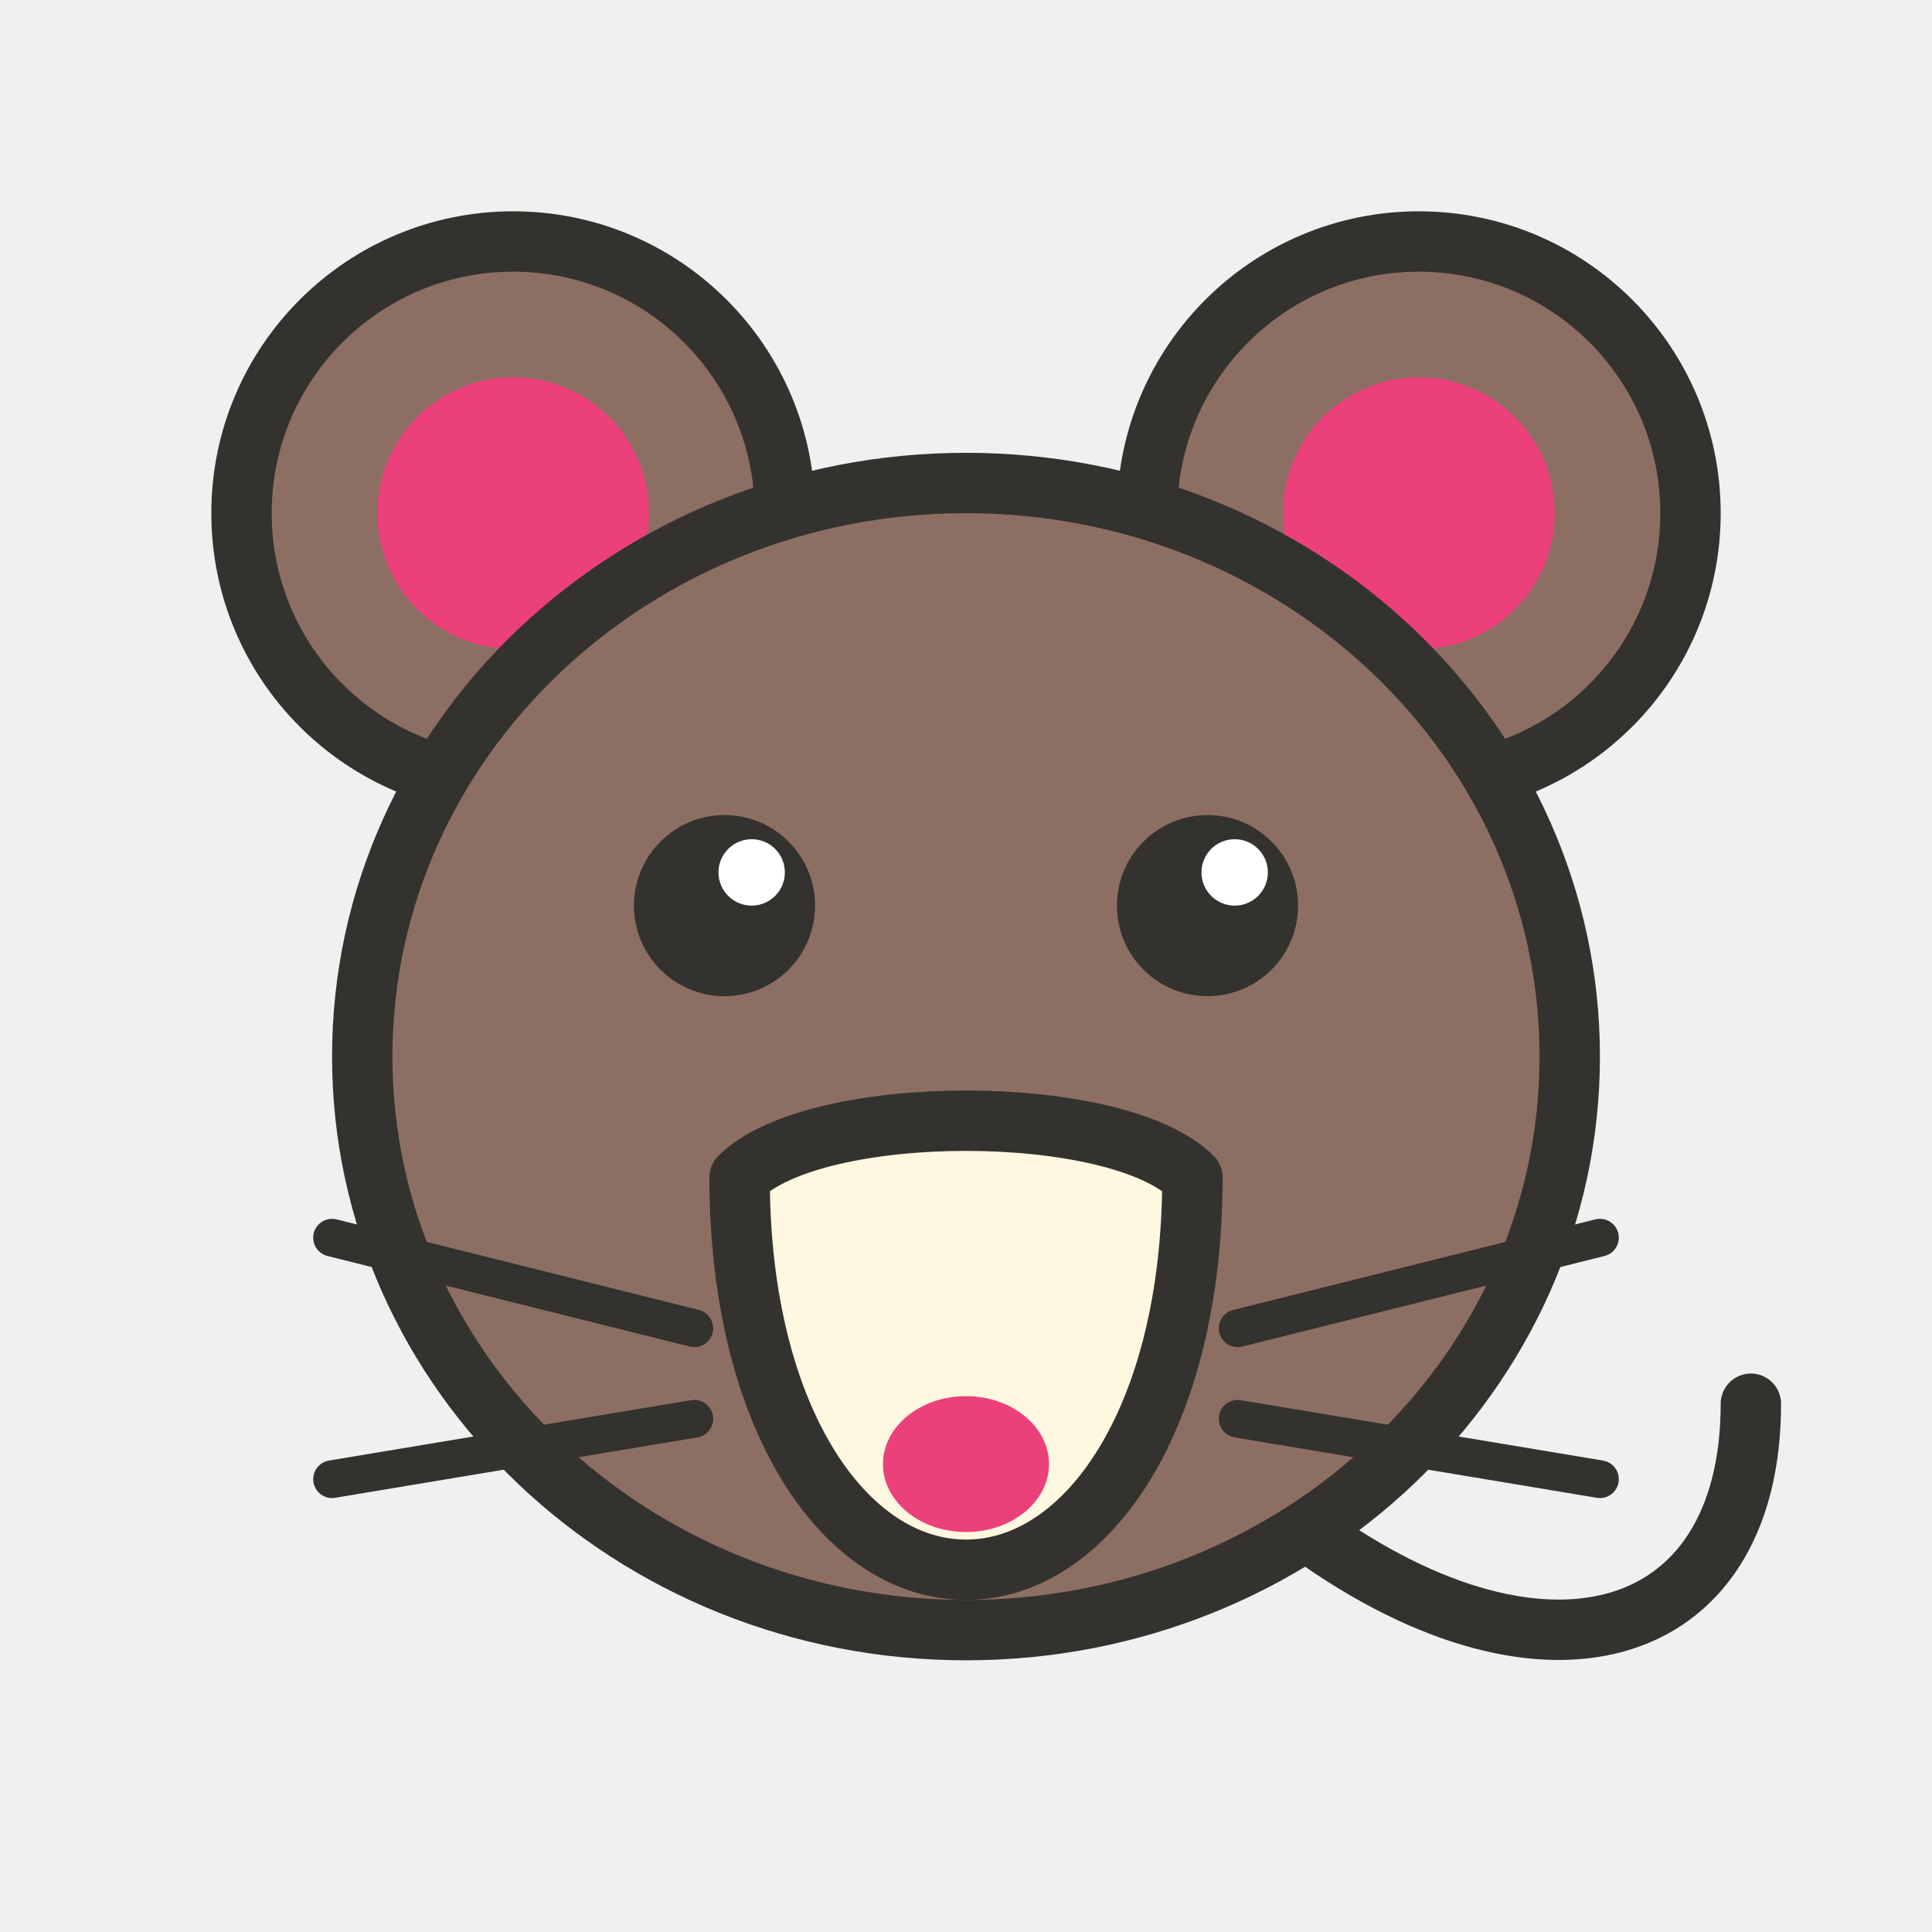
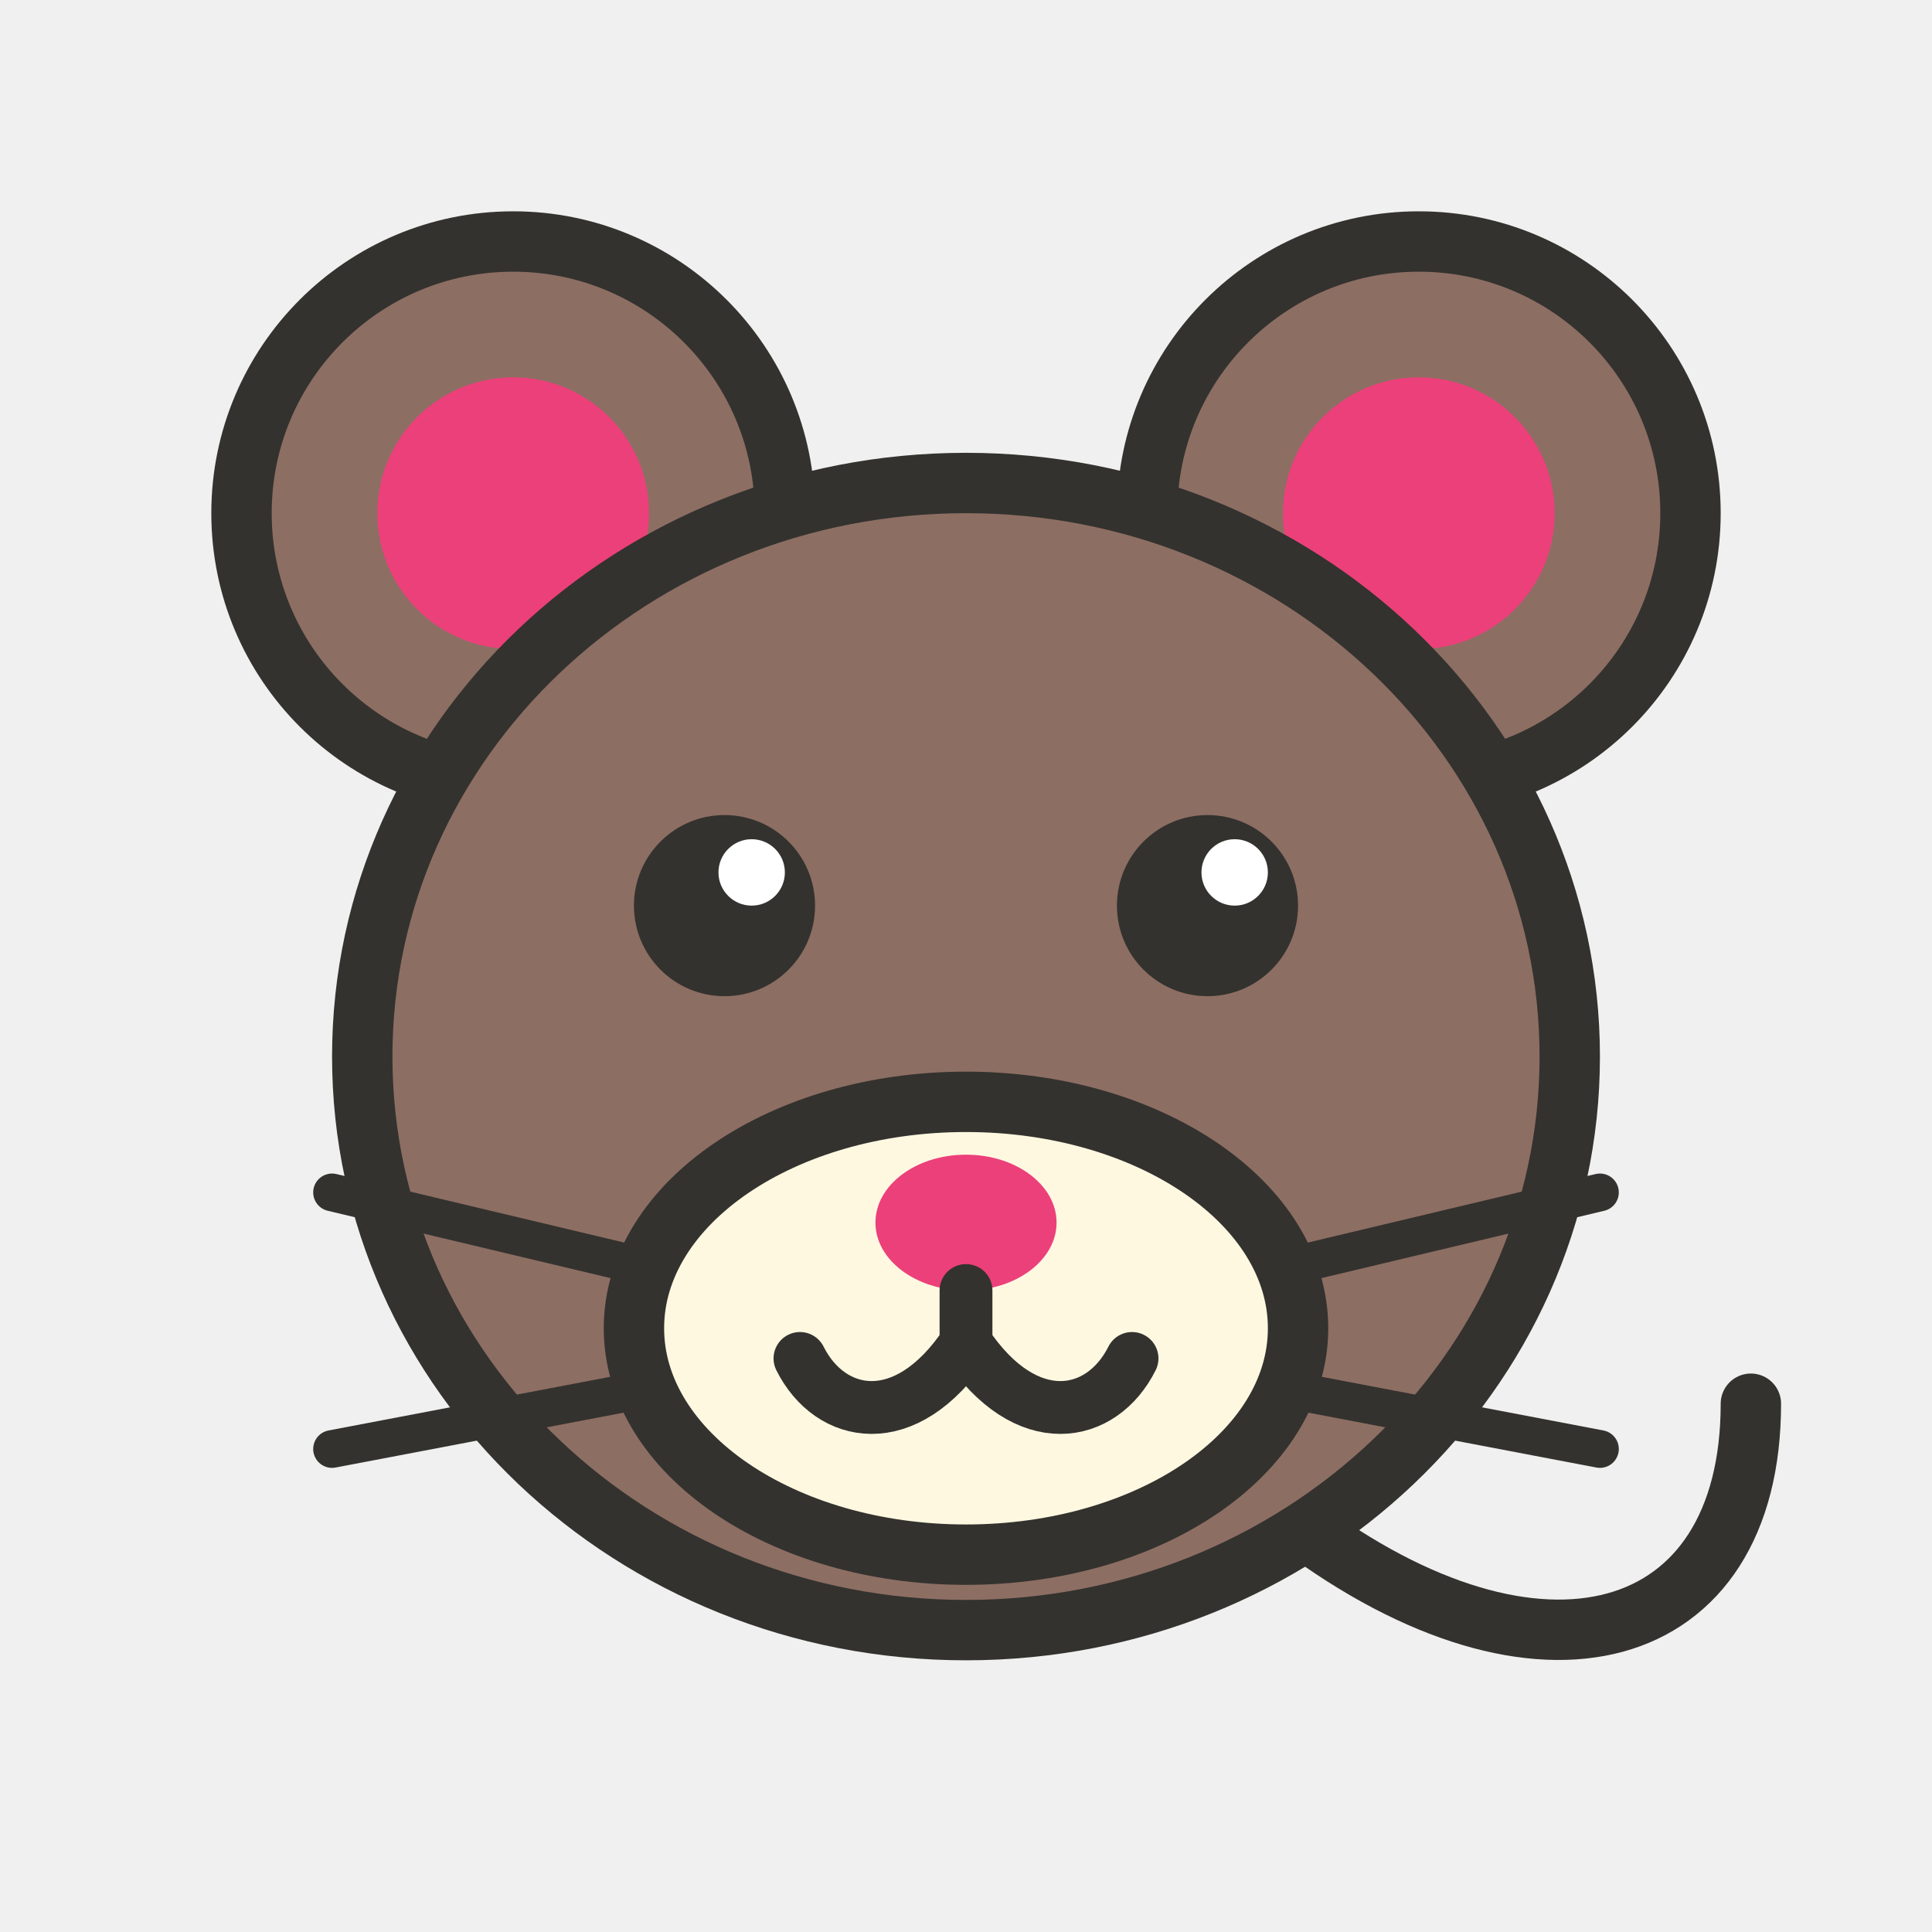
<svg xmlns="http://www.w3.org/2000/svg" viewBox="0 0 128 128">
  <path d="M 86 101 C 102 113 116 109 116 93" fill="none" stroke="#33322E" stroke-width="4" stroke-linejoin="round" stroke-linecap="round" />
  <circle cx="34" cy="34" r="18" fill="#8D6E63" stroke="#33322E" stroke-width="4" stroke-linejoin="round" stroke-linecap="round" />
  <circle cx="94" cy="34" r="18" fill="#8D6E63" stroke="#33322E" stroke-width="4" stroke-linejoin="round" stroke-linecap="round" />
  <circle cx="34" cy="34" r="9" fill="#EC407A" />
  <circle cx="94" cy="34" r="9" fill="#EC407A" />
  <ellipse cx="64" cy="70" rx="40" ry="38" fill="#8D6E63" stroke="#33322E" stroke-width="4" stroke-linejoin="round" stroke-linecap="round" />
-   <path d="M 49 78 C 49 94 56 104 64 104 C 72 104 79 94 79 78 C 74 73 54 73 49 78 Z" fill="#FFF8E1" stroke="#33322E" stroke-width="4" stroke-linejoin="round" stroke-linecap="round" />
-   <ellipse cx="64" cy="97" rx="5.5" ry="4.5" fill="#EC407A" />
+   <ellipse cx="64" cy="88" rx="22" ry="15" fill="#FFF8E1" stroke="#33322E" stroke-width="4" stroke-linejoin="round" stroke-linecap="round" />
+   <ellipse cx="64" cy="81" rx="6" ry="4.5" fill="#EC407A" />
  <circle cx="48" cy="60" r="6" fill="#33322E" />
  <circle cx="80" cy="60" r="6" fill="#33322E" />
  <circle cx="49.8" cy="57.8" r="2.2" fill="#FFFFFF" />
  <circle cx="81.8" cy="57.8" r="2.2" fill="#FFFFFF" />
-   <path d="M 46 88 L 22 82 M 46 94 L 22 98 M 82 88 L 106 82 M 82 94 L 106 98" fill="none" stroke="#33322E" stroke-width="2.5" stroke-linecap="round" />
+   <path d="M 64 85.5 L 64 89 M 64 89 C 60 95 55 94 53 90 M 64 89 C 68 95 73 94 75 90" fill="none" stroke="#33322E" stroke-width="3.5" stroke-linejoin="round" stroke-linecap="round" />
+   <path d="M 43 84 L 22 79 M 43 92 L 22 96 M 85 84 L 106 79 M 85 92 L 106 96" fill="none" stroke="#33322E" stroke-width="2.5" stroke-linecap="round" />
</svg>
